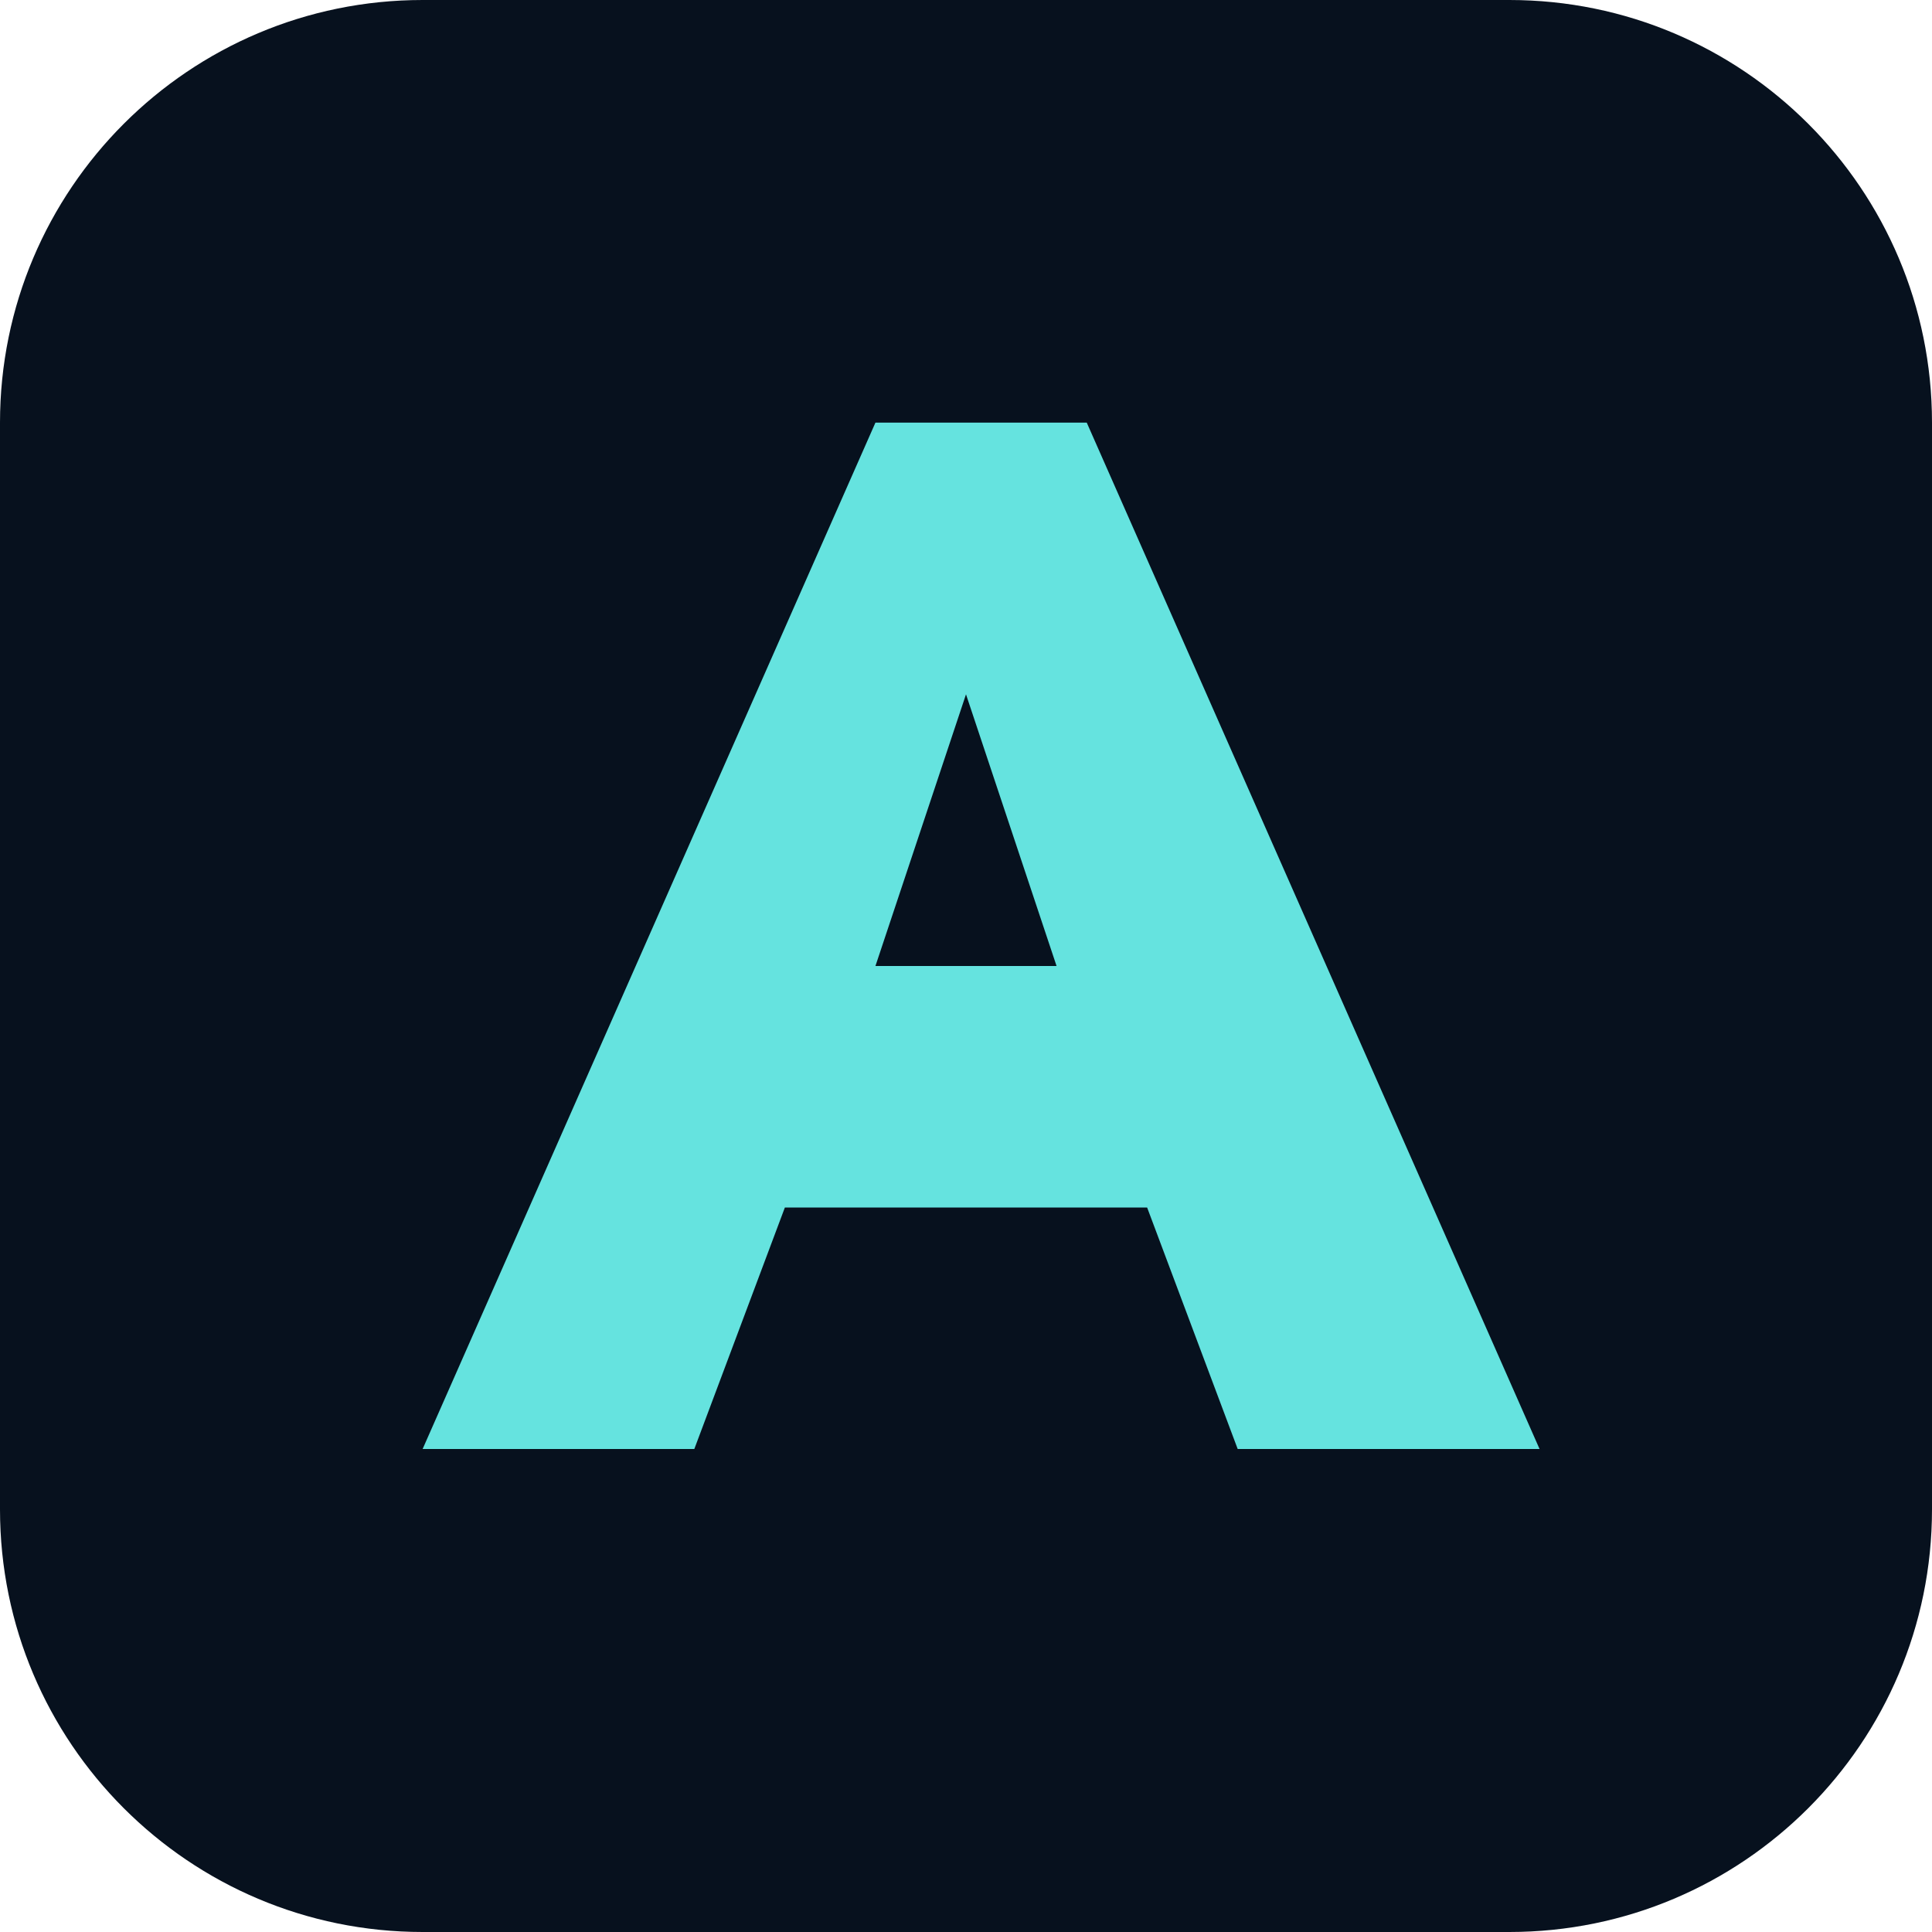
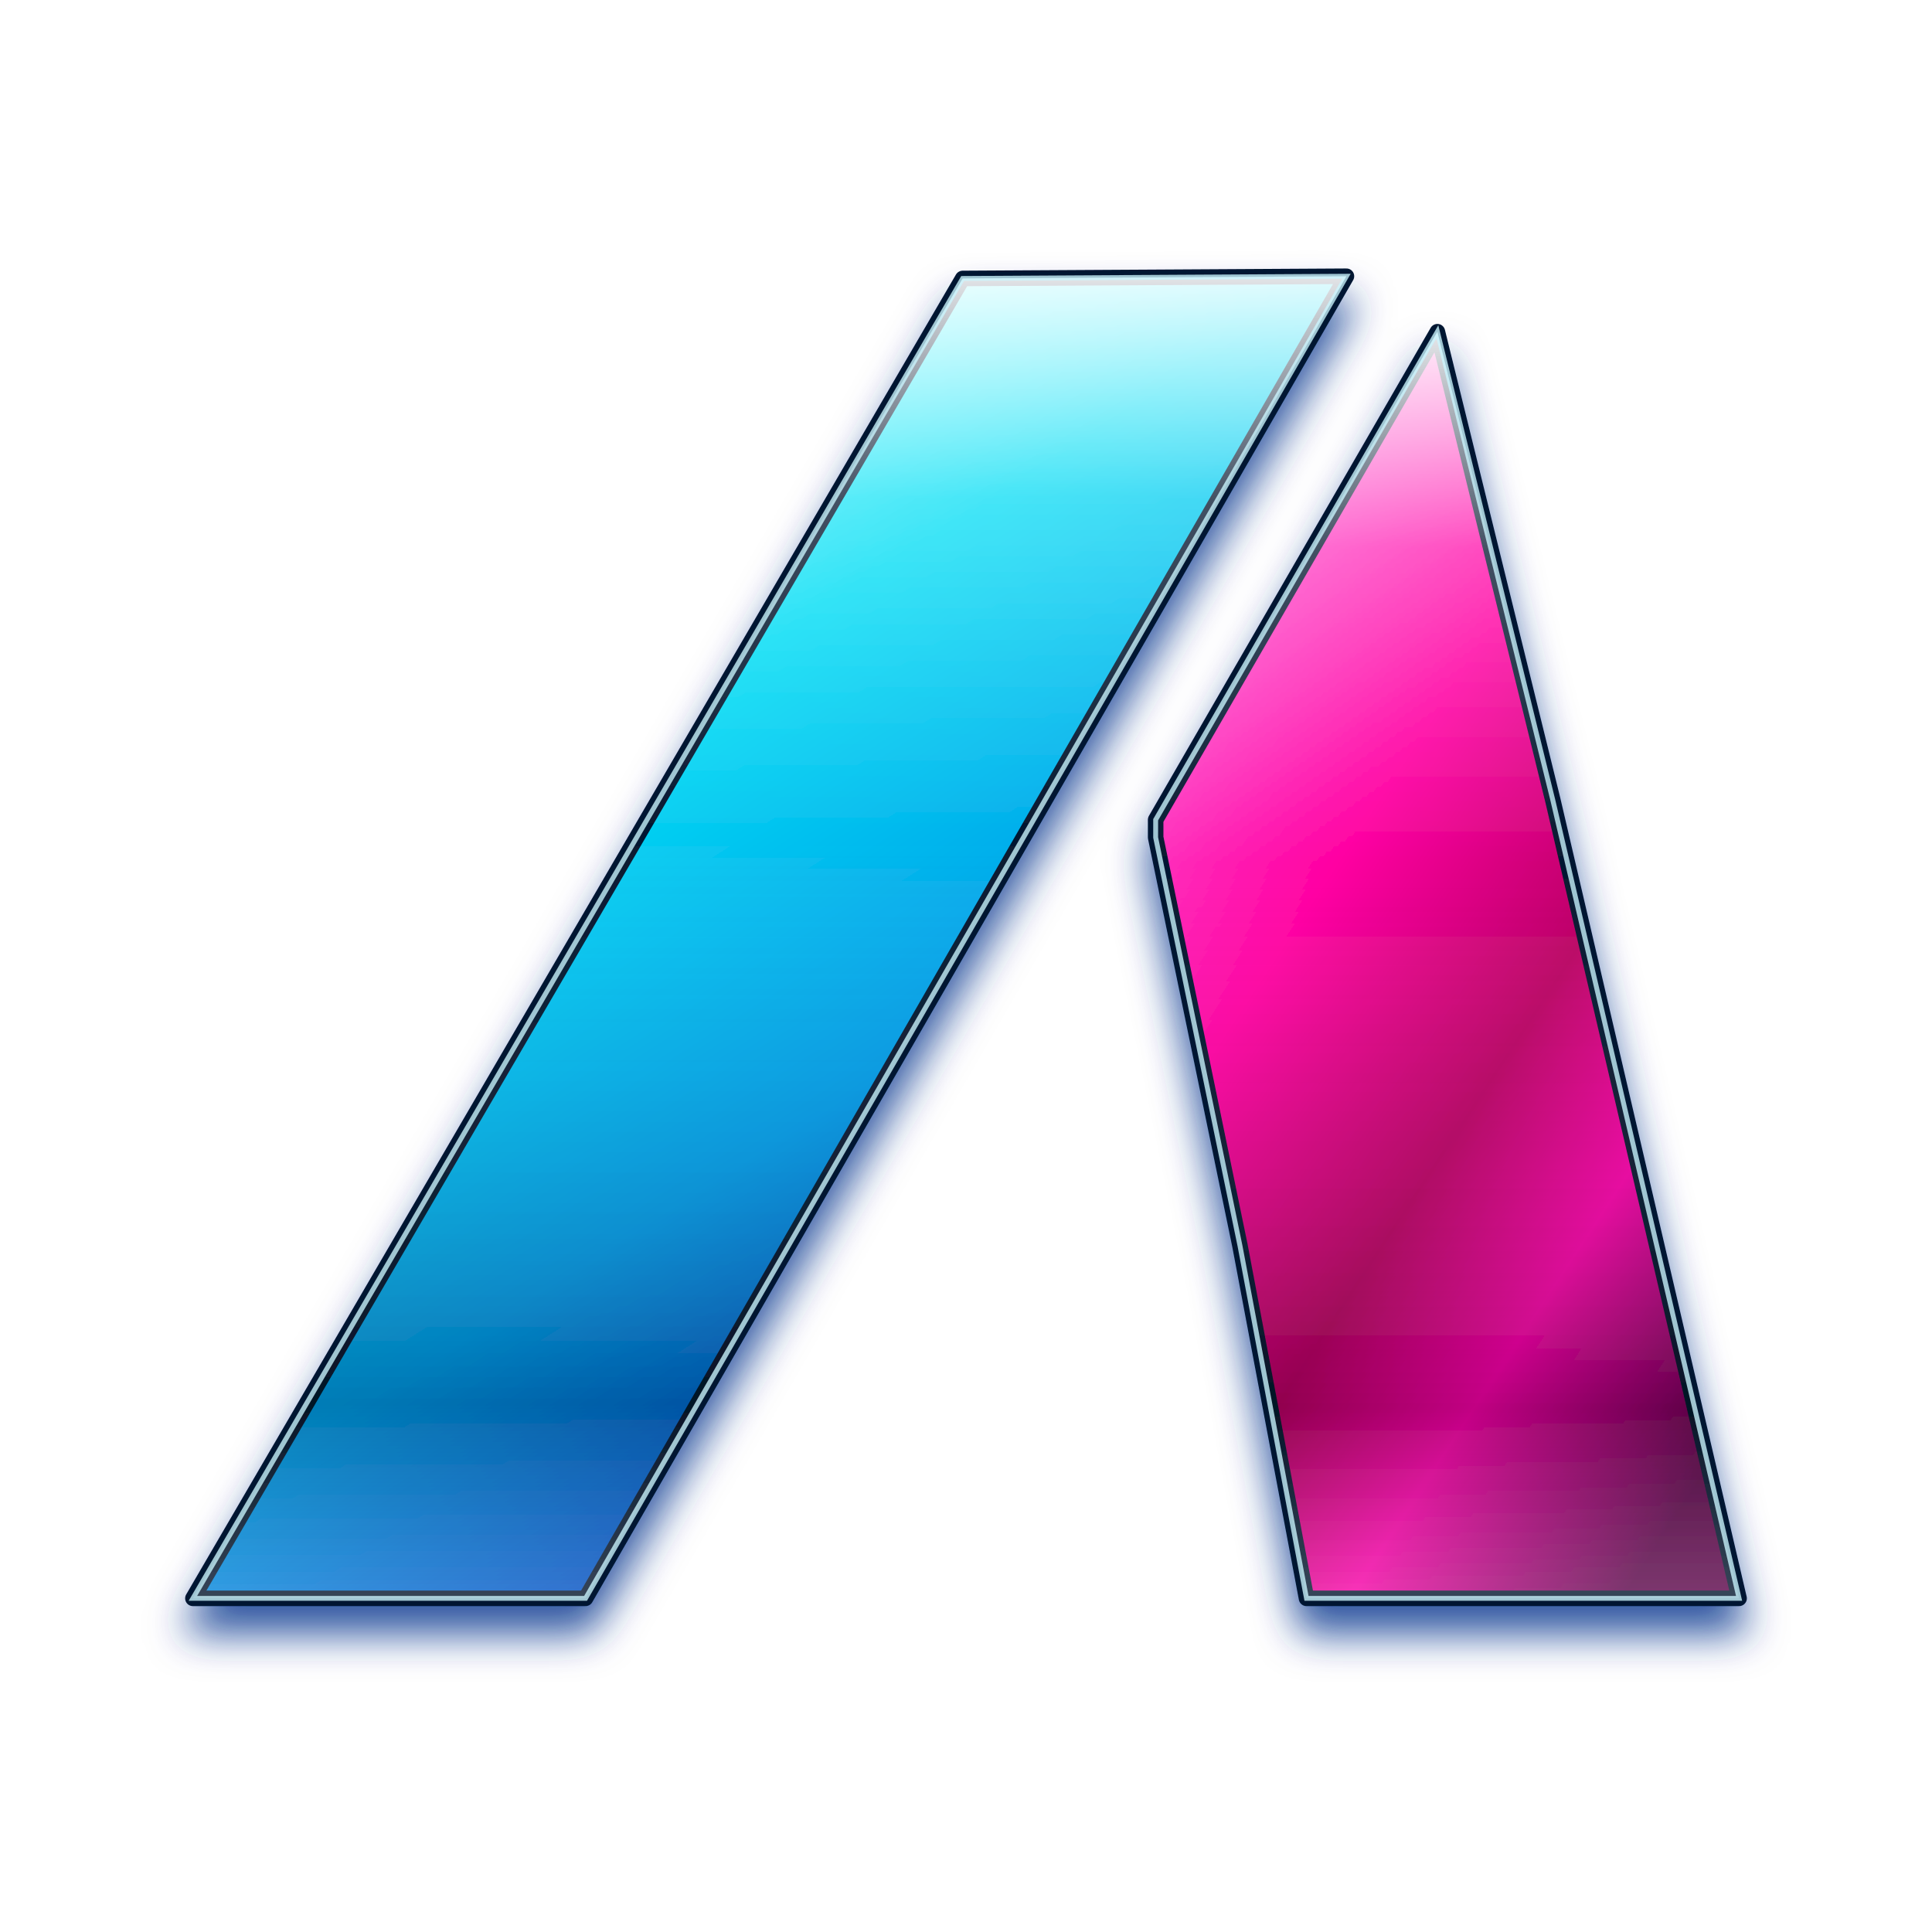
- <svg xmlns="http://www.w3.org/2000/svg" viewBox="0 0 64 64">
-   <rect width="64" height="64" rx="14" fill="#07111e" />
-   <path d="M14 48 29 14h7l15 34H41l-3-8H26l-3 8Zm15-16h6l-3-9Z" fill="#65e3df" />
+ <svg xmlns="http://www.w3.org/2000/svg" width="875.309" height="875.309" viewBox="361.846 -35.154 875.309 875.309">
+   <defs>
+     <linearGradient id="silver" x1="0" y1="0" x2="0.17" y2="1" objectBoundingBox="true">
+       <stop offset="0" stop-color="#677789" />
+       <stop offset="0.13" stop-color="#FFFFFF" />
+       <stop offset="0.31" stop-color="#B4CBE3" />
+       <stop offset="0.44" stop-color="#425675" />
+       <stop offset="0.54" stop-color="#E9F6FF" />
+       <stop offset="0.68" stop-color="#FFFFFF" />
+       <stop offset="0.80" stop-color="#8095B1" />
+       <stop offset="0.94" stop-color="#D8EAFF" />
+       <stop offset="1" stop-color="#345073" />
+     </linearGradient>
+     <linearGradient id="cyan" x1="0.2" y1="0" x2="0.75" y2="1">
+       <stop offset="0" stop-color="#E6FFFF" />
+       <stop offset="0.13" stop-color="#69FEFF" />
+       <stop offset="0.34" stop-color="#07DDF4" />
+       <stop offset="0.63" stop-color="#009BE8" />
+       <stop offset="0.86" stop-color="#0443BF" />
+       <stop offset="1" stop-color="#092462" />
+     </linearGradient>
+     <linearGradient id="magenta" x1="0.1" y1="0" x2="0.8" y2="1">
+       <stop offset="0" stop-color="#FFC2F0" />
+       <stop offset="0.15" stop-color="#FF4ACA" />
+       <stop offset="0.38" stop-color="#FF00A2" />
+       <stop offset="0.62" stop-color="#BA0064" />
+       <stop offset="0.78" stop-color="#F800A8" />
+       <stop offset="1" stop-color="#5D064B" />
+     </linearGradient>
+     <linearGradient id="glint" x1="0" y1="0" x2="0" y2="1">
+       <stop offset="0" stop-color="#FFFFFF" stop-opacity=".9" />
+       <stop offset=".17" stop-color="#FFFFFF" stop-opacity=".25" />
+       <stop offset=".42" stop-color="#FFFFFF" stop-opacity="0" />
+       <stop offset=".85" stop-color="#000" stop-opacity=".22" />
+       <stop offset="1" stop-color="#FFF" stop-opacity=".2" />
+     </linearGradient>
+     <filter id="shadow" x="-20%" y="-25%" width="150%" height="160%">
+       <feGaussianBlur in="SourceAlpha" stdDeviation="9" result="blur" />
+       <feOffset dy="13" result="off" />
+       <feFlood flood-color="#002F8B" flood-opacity=".8" />
+       <feComposite in2="off" operator="in" />
+       <feMerge>
+         <feMergeNode />
+         <feMergeNode in="SourceGraphic" />
+       </feMerge>
+     </filter>
+   </defs>
+   <g id="simbolo-oficial-A" filter="url(#shadow)">
+     <g transform="translate(157.7889,-103.9698) scale(1.005025)">
+       <g id="simbolo-parte-1" data-origin="official-raster-contour">
+         <path d="M810,193 L637,194 L290,789 L467,789Z" fill="url(#cyan)" stroke="#051830" stroke-width="7" stroke-linejoin="round" />
+         <path d="M810,193 L637,194 L290,789 L467,789Z" fill="url(#glint)" stroke="#CBF6FF" stroke-opacity=".78" stroke-width="2.2" />
+       </g>
+       <g id="simbolo-parte-2" data-origin="official-raster-contour">
+         <path d="M851,218 L724,438 L724,446 L762,630 L792,789 L987,789 L903,429Z" fill="url(#magenta)" stroke="#051830" stroke-width="7" stroke-linejoin="round" />
+         <path d="M851,218 L724,438 L724,446 L762,630 L792,789 L987,789 L903,429Z" fill="url(#glint)" stroke="#CBF6FF" stroke-opacity=".78" stroke-width="2.2" />
+       </g>
+     </g>
+   </g>
</svg>
